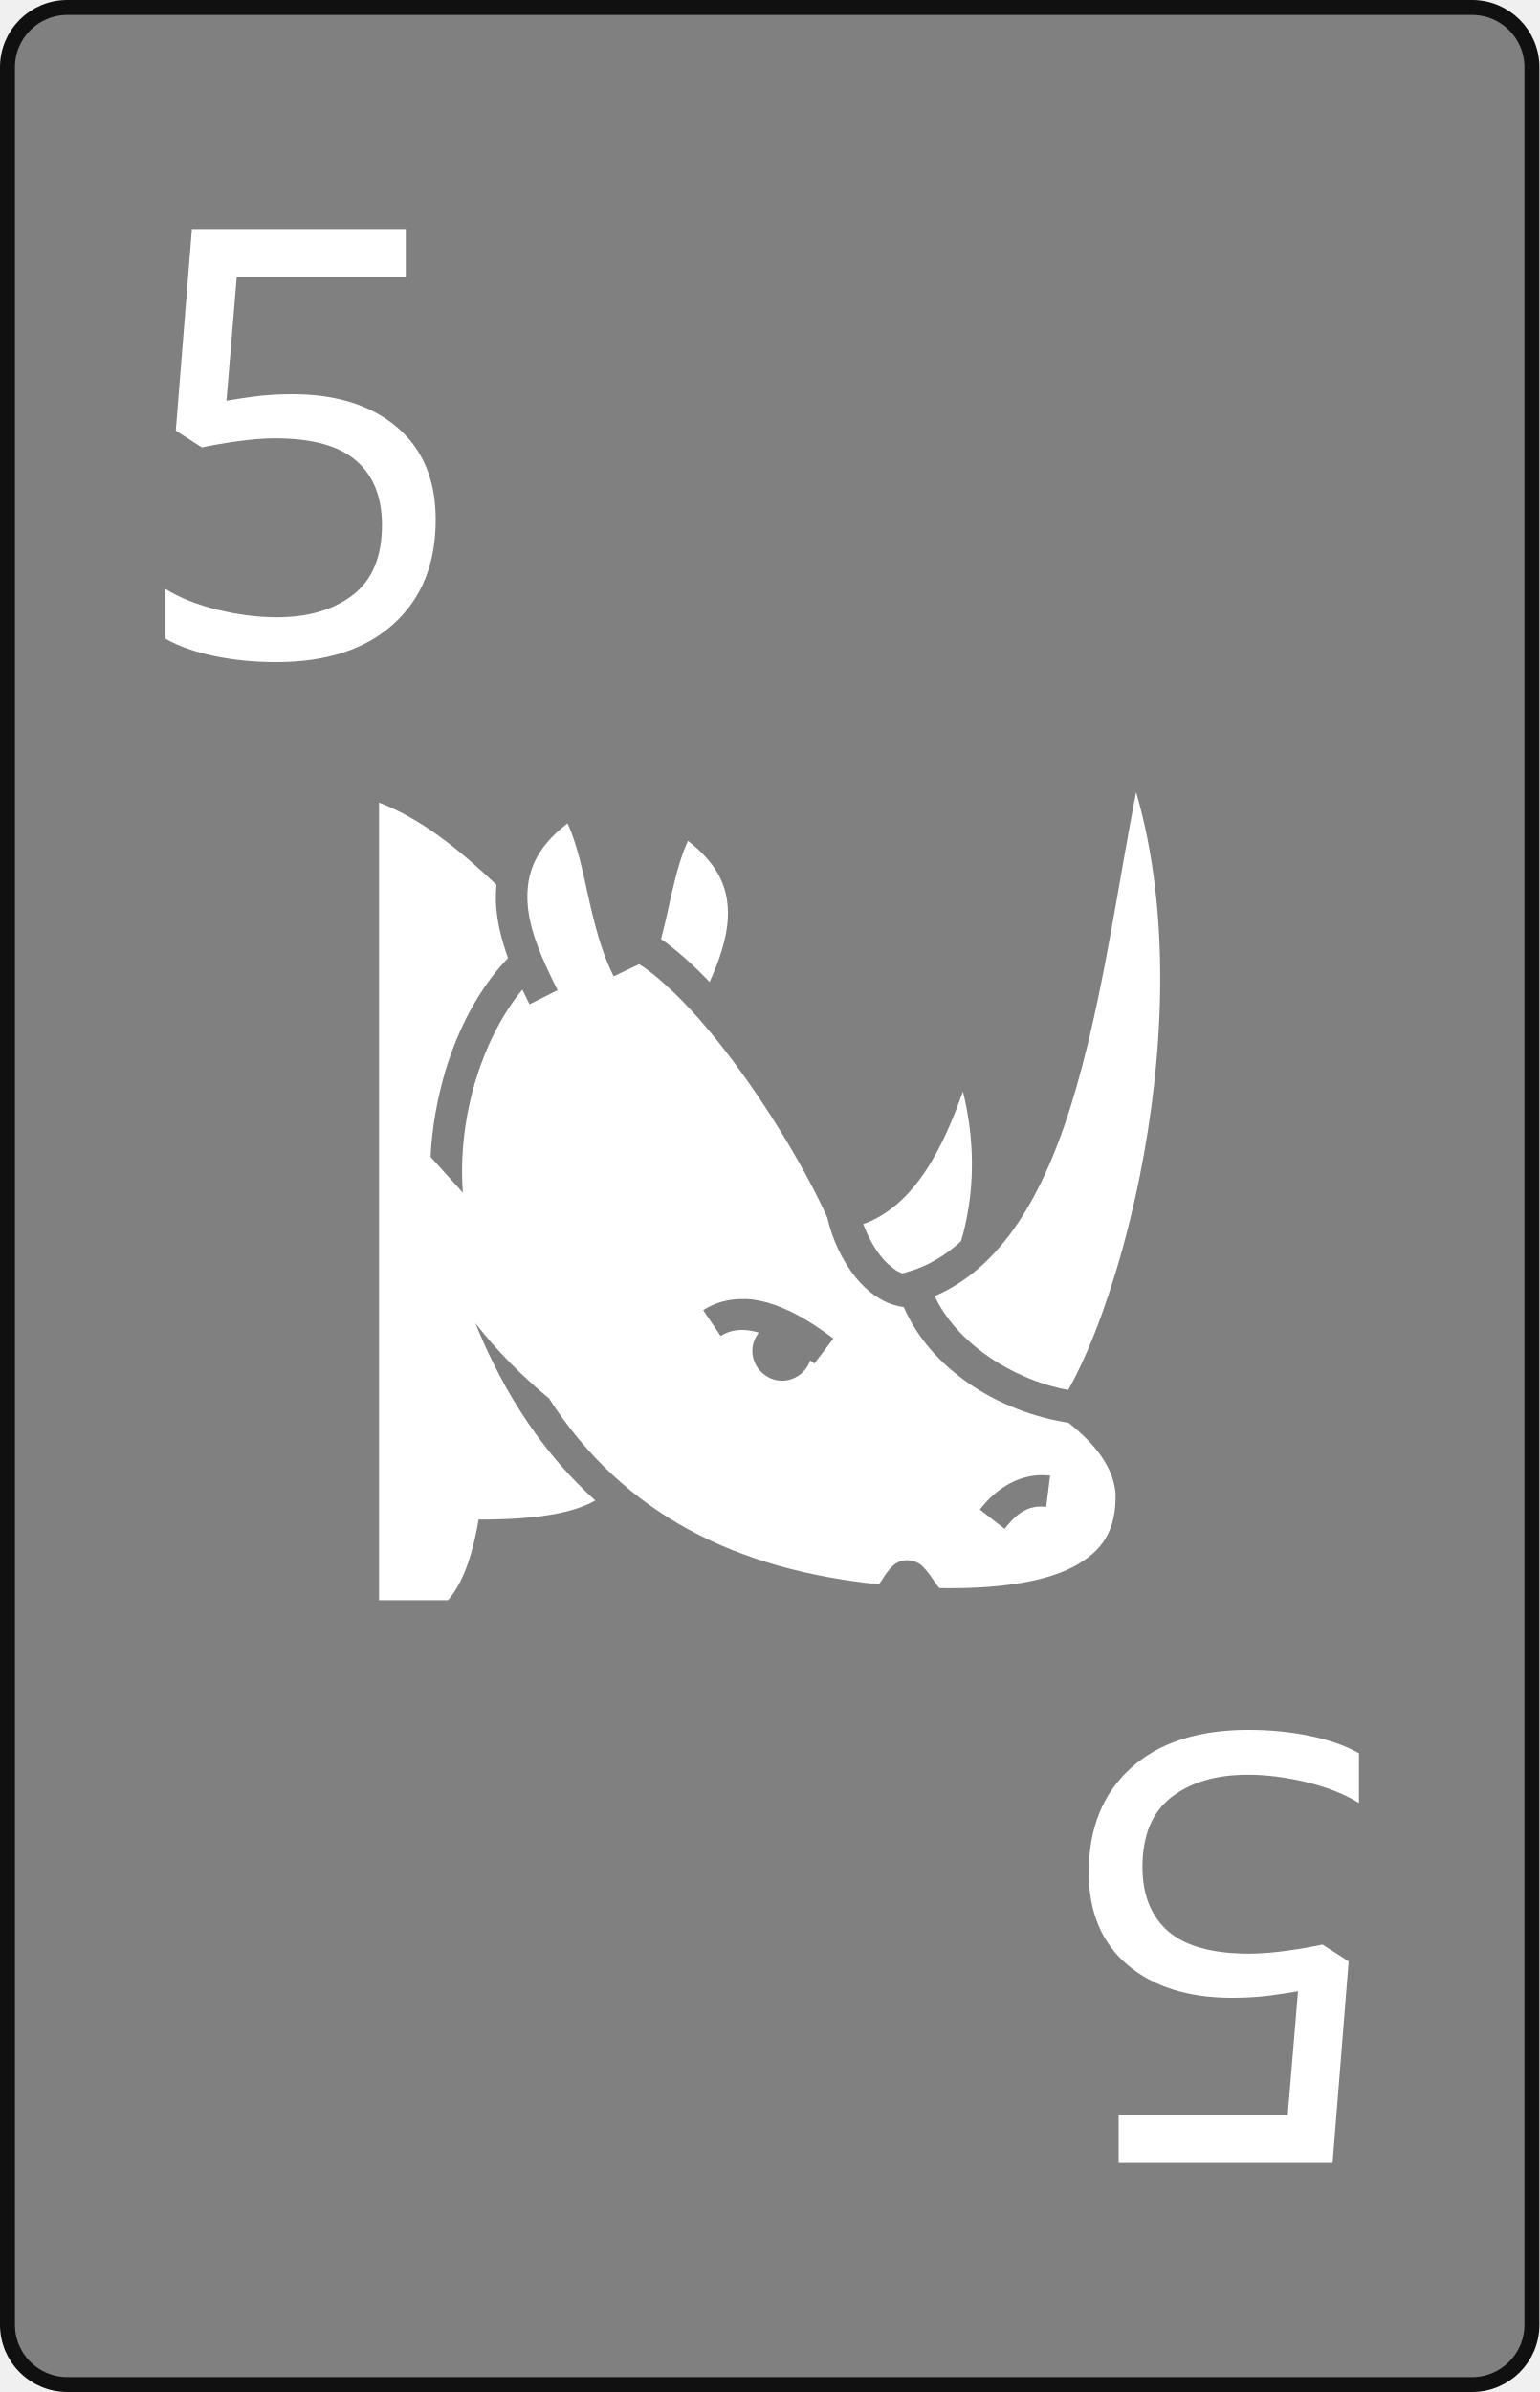
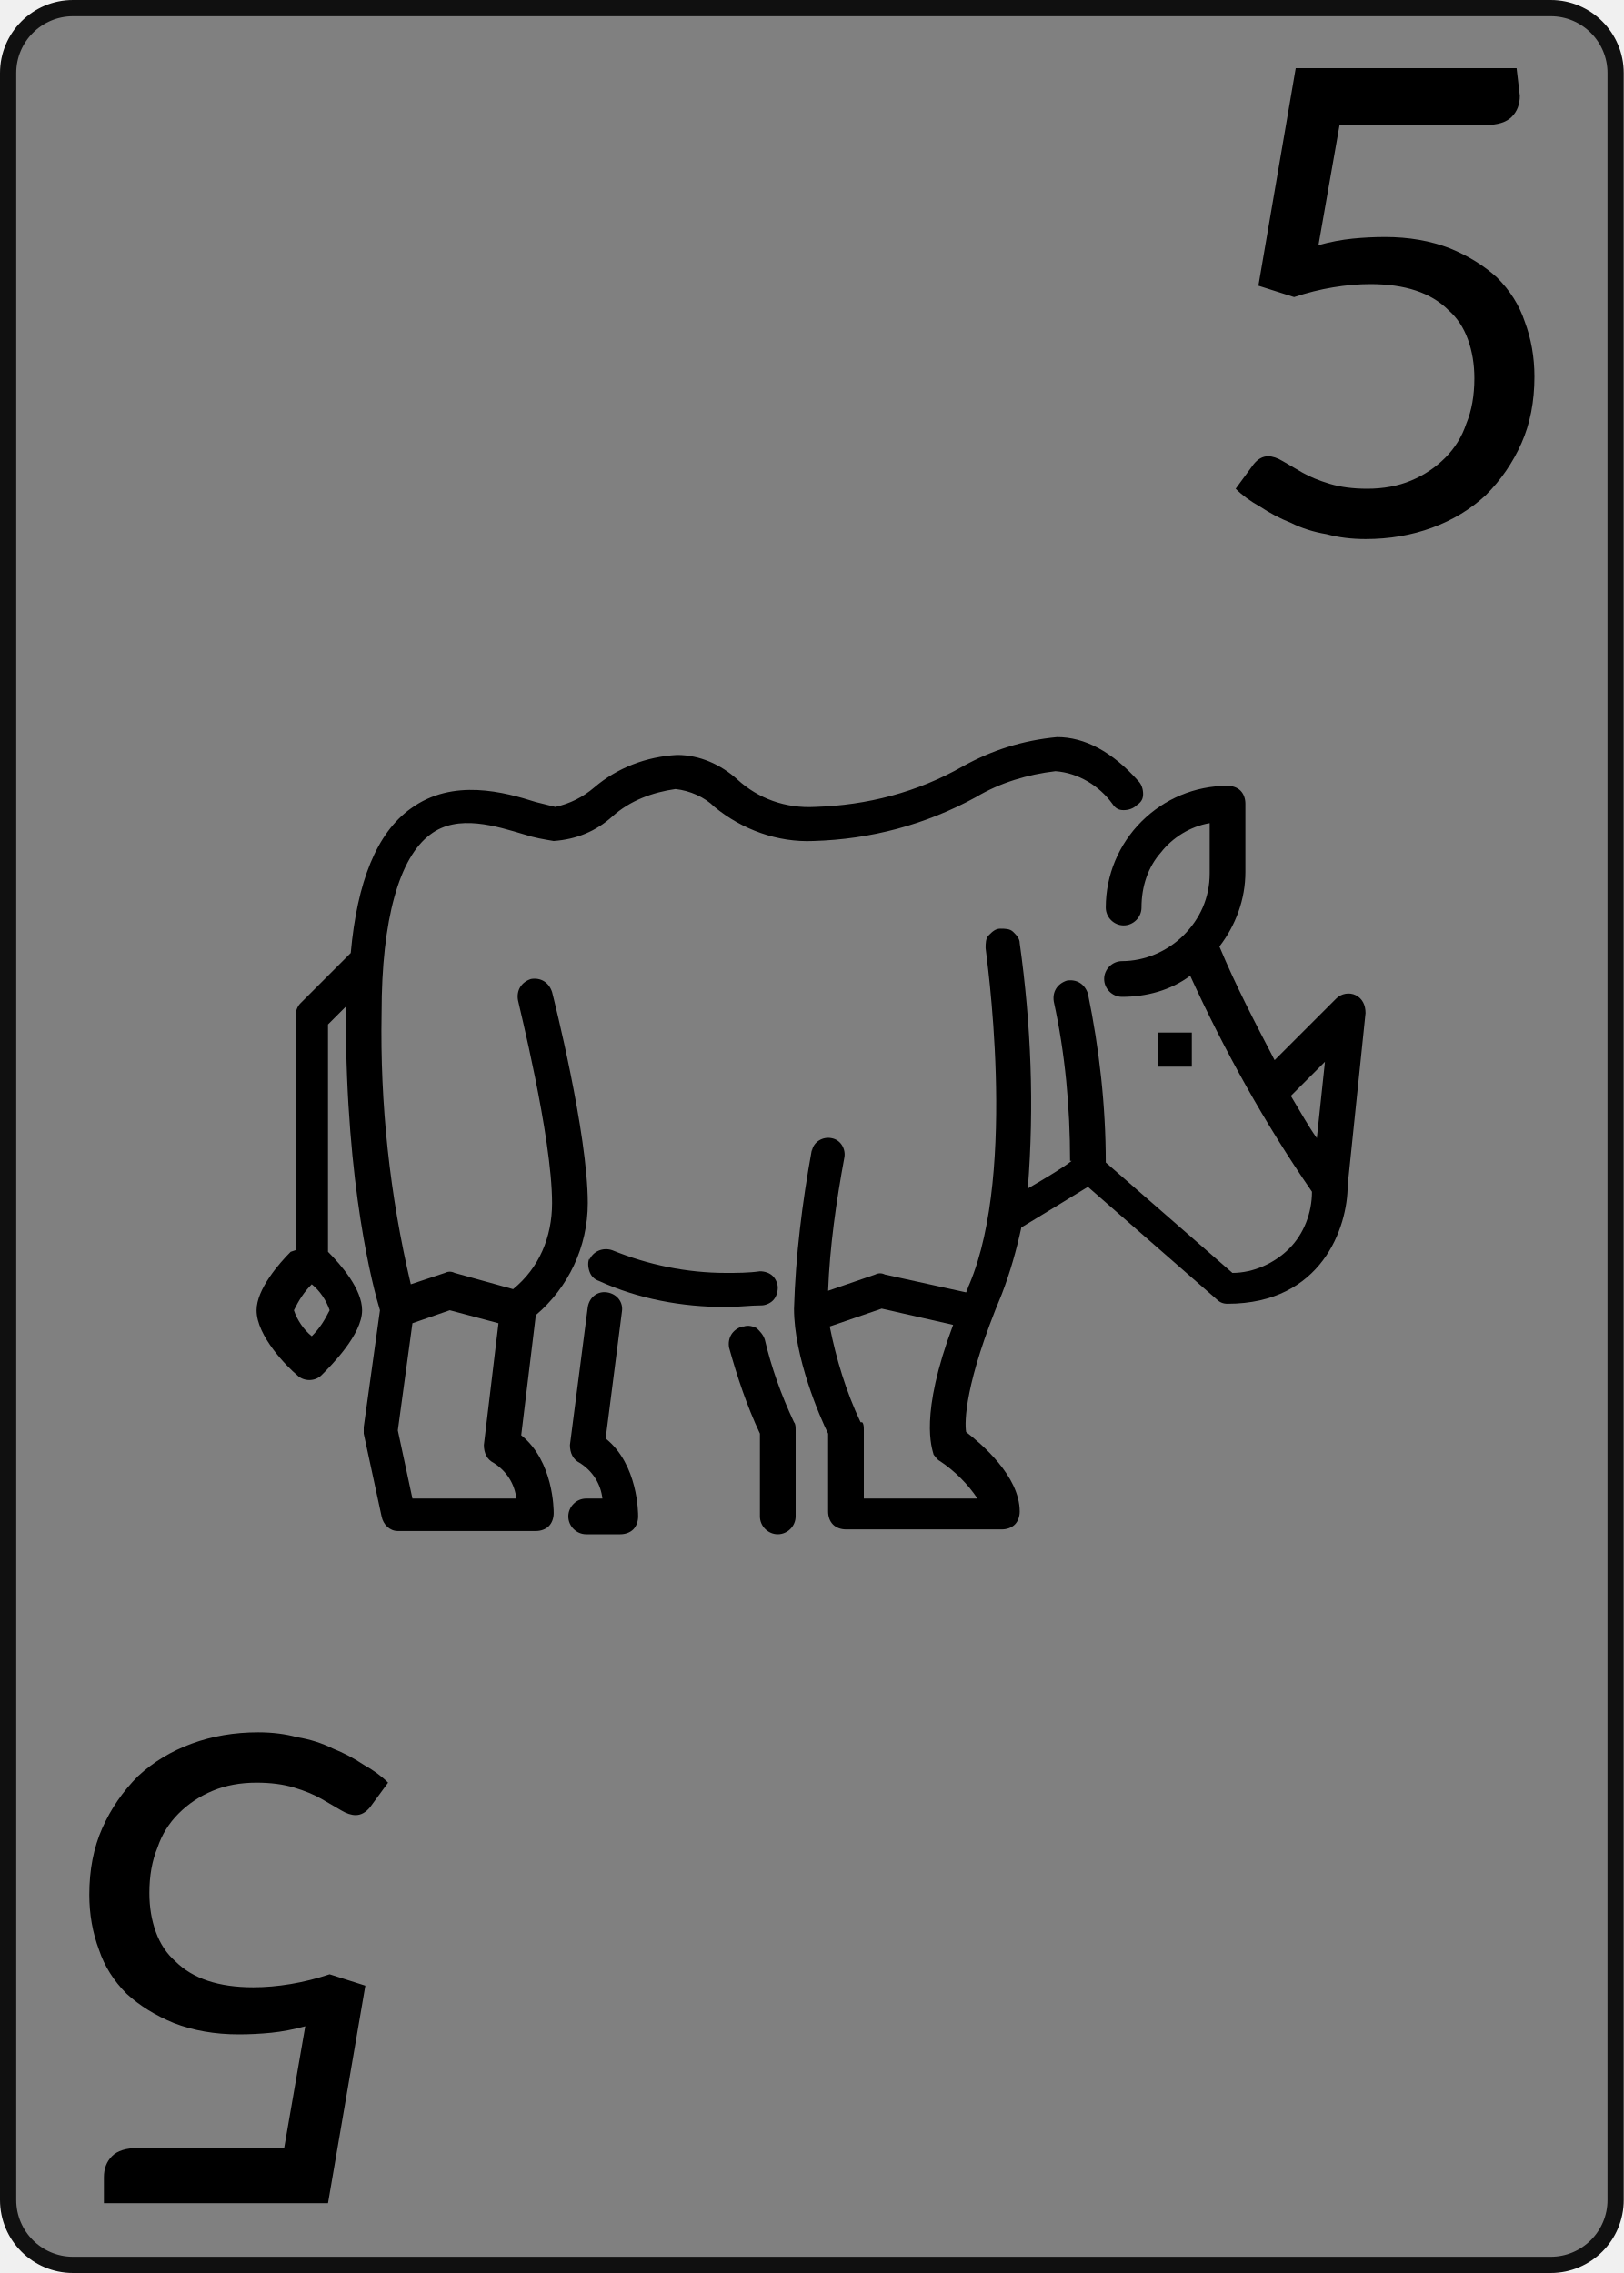
- <svg xmlns="http://www.w3.org/2000/svg" width="103px" height="160px" viewbox="0 0 103 160">
-   <rect x="0.5" y="0.5" width="102px" height="159px" rx="4px" ry="4px" style="fill:#808080;stroke-width:1px;stroke:#101010" />
-   <g transform="translate(20,30)">
-     <text text-anchor="middle" style="dominant-baseline:middle;font:40px sans-serif;fill:#ffffff">5</text>
+ <svg xmlns="http://www.w3.org/2000/svg" width="100px" height="140px" viewbox="0 0 100 140">
+   <rect x="0.5" y="0.5" width="99px" height="139px" rx="4px" ry="4px" style="fill:#808080;stroke-width:1px;stroke:#101010" />
+   <g id="rhino">
+     <path style="fill:#000000;stroke:none" d="m 36.2,92.3 h 0.9 c -0.1,-0.9 -0.6,-1.7 -1.4,-2.2 -0.4,-0.2 -0.6,-0.6 -0.6,-1.1 l 1.1,-8.5 c 0.1,-0.6 0.6,-1.0 1.2,-0.9 0.6,0.1 1.0,0.6 0.9,1.2 l -1.0,7.8 c 2.0,1.6 2.0,4.6 2.0,4.8 0,0.3 -0.1,0.6 -0.3,0.8 -0.2,0.2 -0.5,0.3 -0.8,0.3 h -2.1 c -0.6,0 -1.1,-0.5 -1.1,-1.1 0,-0.6 0.5,-1.1 1.1,-1.1 z" />
+     <path style="fill:#000000;stroke:none" d="m 45.8,81.7 c 0.3,-0.1 0.6,0 0.8,0.1 0.2,0.2 0.4,0.4 0.5,0.7 0.4,1.7 1.0,3.4 1.8,5.1 0.1,0.1 0.1,0.3 0.1,0.5 v 5.3 c 0,0.6 -0.5,1.1 -1.1,1.1 -0.6,0 -1.1,-0.5 -1.1,-1.1 v -5.1 c -0.8,-1.7 -1.4,-3.5 -1.9,-5.3 -0.1,-0.6 0.2,-1.1 0.8,-1.3 z" />
+     <path style="fill:#000000;stroke:none" d="m 36.3,77.6 c 0.2,-0.5 0.8,-0.8 1.4,-0.6 2.2,0.9 4.6,1.4 7.0,1.4 0.7,0 1.4,0 2.1,-0.1 0.3,0 0.6,0.1 0.8,0.3 0.2,0.2 0.3,0.5 0.3,0.7 0,0.3 -0.1,0.6 -0.3,0.8 -0.2,0.2 -0.5,0.3 -0.7,0.3 -0.7,0 -1.4,0.1 -2.2,0.1 -2.7,0 -5.4,-0.5 -7.8,-1.6 -0.3,-0.1 -0.5,-0.3 -0.6,-0.6 -0.1,-0.3 -0.1,-0.6 0,-0.8 z" />
+     <path style="fill:#000000;stroke:none" d="m 50.0,70.9 c 0.1,-0.6 0.7,-0.9 1.2,-0.8 0.6,0.1 0.9,0.7 0.8,1.2 -0.5,2.7 -0.9,5.5 -1.0,8.2 L 53.9,78.5 c 0.2,-0.1 0.4,-0.1 0.6,0 l 5.0,1.1 c 0.1,-0.2 0.1,-0.3 0.2,-0.5 3.0,-7.1 1.0,-20.5 1.0,-20.7 v 0 c 0,-0.3 0,-0.6 0.2,-0.8 0.2,-0.2 0.4,-0.4 0.7,-0.4 0.3,0 0.6,0 0.8,0.2 0.2,0.2 0.4,0.4 0.4,0.7 0.7,5.0 0.9,10.0 0.5,15.1 1.2,-0.7 2.2,-1.3 2.7,-1.7 H 65.9 c 0,-3.3 -0.3,-6.6 -1.0,-9.8 -0.1,-0.6 0.2,-1.1 0.8,-1.3 0.6,-0.1 1.1,0.2 1.3,0.8 0.7,3.4 1.1,6.9 1.1,10.4 l 7.8,6.8 c 1.3,0 2.6,-0.6 3.5,-1.5 0.9,-0.9 1.4,-2.2 1.4,-3.5 -2.9,-4.2 -5.4,-8.7 -7.5,-13.3 -1.2,0.9 -2.7,1.3 -4.2,1.3 -0.6,0 -1.1,-0.5 -1.1,-1.1 0,-0.6 0.5,-1.1 1.1,-1.1 1.4,0 2.8,-0.6 3.8,-1.6 1.0,-1.0 1.6,-2.3 1.6,-3.8 v -3.1 c -1.2,0.2 -2.3,0.9 -3.0,1.8 -0.8,0.9 -1.2,2.1 -1.2,3.4 0,0.6 -0.5,1.1 -1.1,1.1 -0.6,0 -1.1,-0.5 -1.1,-1.1 0,-2.0 0.8,-3.9 2.2,-5.3 1.4,-1.4 3.3,-2.2 5.3,-2.2 0.3,0 0.6,0.1 0.8,0.3 0.2,0.2 0.3,0.5 0.3,0.8 v 4.2 c 0,1.7 -0.6,3.3 -1.6,4.6 1.0,2.4 2.2,4.7 3.4,7.0 l 3.8,-3.8 c 0.3,-0.3 0.8,-0.4 1.2,-0.2 0.4,0.2 0.6,0.6 0.6,1.1 l -1.1,10.6 c 0,2.6 -1.6,7.3 -7.4,7.3 -0.3,0 -0.5,-0.1 -0.7,-0.3 l -7.9,-6.9 c -0.8,0.5 -2.3,1.4 -4.1,2.5 -0.3,1.4 -0.7,2.8 -1.2,4.1 -2.3,5.5 -2.3,7.9 -2.2,8.5 0.9,0.7 3.3,2.7 3.3,4.9 v 0 c 0,0.3 -0.1,0.6 -0.3,0.8 -0.2,0.2 -0.5,0.3 -0.8,0.3 h -9.6 c -0.3,0 -0.6,-0.1 -0.8,-0.3 -0.2,-0.2 -0.3,-0.5 -0.3,-0.8 V 88.3 c -0.5,-1.0 -2.1,-4.7 -2.1,-7.7 0.1,-3.3 0.5,-6.5 1.1,-9.8 z m 29.5,-3.4 c 0.6,1.0 1.1,1.9 1.6,2.6 l 0.5,-4.7 z M 53.1,87.6 c 0.1,0.1 0.1,0.3 0.1,0.5 v 4.2 H 60.2 C 59.6,91.4 58.8,90.6 57.9,90.0 57.7,89.9 57.6,89.7 57.5,89.6 57.4,89.2 56.6,87.2 58.7,81.6 l -4.4,-1.0 -3.2,1.1 c 0.4,2.0 1.0,4.0 1.9,5.9 z" />
+     <path style="fill:#000000;stroke:none" d="M 18.2,77.0 V 62.6 c 0,-0.3 0.1,-0.6 0.3,-0.8 l 3.1,-3.1 c 0.4,-4.4 1.6,-7.4 3.7,-8.9 2.6,-1.9 5.8,-1.0 7.7,-0.4 v 0 c 0.4,0.1 0.8,0.2 1.2,0.3 0.9,-0.2 1.7,-0.6 2.4,-1.2 1.4,-1.2 3.2,-1.9 5.1,-2.0 1.4,0 2.7,0.6 3.7,1.5 1.3,1.2 3.0,1.8 4.8,1.7 3.2,-0.1 6.3,-0.9 9.1,-2.5 1.8,-1.0 3.7,-1.6 5.8,-1.8 1.7,0 3.4,0.9 5.0,2.7 0.2,0.2 0.3,0.5 0.3,0.8 0,0.3 -0.1,0.5 -0.4,0.7 -0.2,0.2 -0.5,0.3 -0.8,0.3 -0.3,0 -0.5,-0.1 -0.7,-0.4 -0.8,-1.1 -2.1,-1.9 -3.5,-2.0 -1.7,0.2 -3.4,0.7 -4.9,1.6 -3.1,1.7 -6.5,2.6 -10.0,2.7 -2.2,0.1 -4.4,-0.7 -6.1,-2.1 -0.6,-0.6 -1.5,-1.0 -2.4,-1.1 -1.4,0.2 -2.8,0.7 -3.9,1.7 -1.0,0.9 -2.2,1.4 -3.6,1.5 -0.6,-0.1 -1.2,-0.2 -1.8,-0.4 -1.7,-0.5 -4.1,-1.3 -5.8,0 -1.9,1.4 -3.0,5.2 -3.0,11.0 -0.1,5.6 0.5,11.2 1.8,16.7 l 2.1,-0.7 v 0 c 0.2,-0.1 0.4,-0.1 0.6,0 l 3.6,1.0 v 0 c 1.6,-1.3 2.4,-3.2 2.4,-5.3 0,-4.1 -2.1,-12.4 -2.1,-12.5 -0.1,-0.6 0.2,-1.1 0.8,-1.3 0.6,-0.1 1.1,0.2 1.3,0.8 0.1,0.4 2.2,8.7 2.2,13.0 0,2.7 -1.2,5.2 -3.2,6.9 l -0.9,7.4 c 2.0,1.6 2.0,4.6 2.0,4.8 0,0.3 -0.1,0.6 -0.3,0.8 -0.2,0.2 -0.5,0.3 -0.8,0.3 h -8.5 c -0.5,0 -0.9,-0.4 -1.0,-0.9 L 22.4,88.3 c 0,-0.1 0,-0.2 0,-0.4 l 1.0,-7.2 c -0.4,-1.3 -2.1,-7.6 -2.1,-18.1 0,-0.2 0,-0.4 0,-0.6 l -1.1,1.1 v 14.0 c 0.8,0.8 2.1,2.3 2.1,3.6 0,1.5 -1.9,3.4 -2.5,4.0 -0.4,0.4 -1.1,0.4 -1.5,0 -0.6,-0.5 -2.5,-2.4 -2.5,-4.0 0,-1.3 1.4,-2.9 2.1,-3.6 z m 7.2,15.3 h 6.4 c -0.1,-0.9 -0.6,-1.7 -1.4,-2.2 -0.4,-0.2 -0.6,-0.6 -0.6,-1.1 l 0.9,-7.5 -3.0,-0.8 -2.3,0.8 -0.9,6.6 z M 19.2,82.3 c 0.5,-0.5 0.8,-1.0 1.1,-1.6 -0.2,-0.6 -0.6,-1.2 -1.1,-1.6 -0.5,0.5 -0.8,1.0 -1.1,1.6 0.2,0.6 0.6,1.2 1.1,1.6 z" />
+     <path style="fill:#000000;stroke:none" d="m 73.4,63.6 h -2.1 v 2.1 h 2.1 z" />
  </g>
-   <g transform="translate(82,130) rotate(180)">
-     <text text-anchor="middle" style="dominant-baseline:middle;font:40px sans-serif;fill:#ffffff">5</text>
-   </g>
-   <path style="fill:#ffffff;stroke:none" d="m 76.02,52.965 c -1.1,5.59 -2.02,12.33 -3.62,18.38 -0.97,3.7 -2.2,7.14 -3.95,9.94 -1.51,2.41 -3.44,4.35 -5.91,5.41 1.4,3.03 5.05,5.55 8.93,6.28 0.41,-0.72 0.85,-1.6 1.29,-2.63 1.27,-2.94 2.56,-7.02 3.49,-11.62 1.62,-8.02 2.13,-17.65 -0.24,-25.76 z m -50.66,0.72 v 53.35 h 4.62 c 0.89,-1.05 1.57,-2.63 2.04,-5.39 4.26,0 6.49,-0.52 7.81,-1.28 -3.3,-2.98 -6.02,-6.89 -8.02,-11.86 1.36,1.76 3.01,3.45 4.92,5.03 5.04,7.82 12.59,11.47 22.08,12.44 0.06,-0.08 0.11,-0.15 0.2,-0.29 0.13,-0.21 0.28,-0.45 0.5,-0.71 0.21,-0.25 0.58,-0.65 1.27,-0.61 0.66,0.04 0.96,0.4 1.18,0.66 0.22,0.25 0.39,0.51 0.55,0.74 0.14,0.2 0.25,0.36 0.34,0.46 3.89,0.07 6.98,-0.39 8.94,-1.41 1.98,-1.04 2.91,-2.45 2.85,-4.95 -0.17,-1.74 -1.32,-3.24 -3.15,-4.7 -4.76,-0.73 -9.26,-3.64 -11.02,-7.74 -1.29,-0.15 -2.39,-0.97 -3.21,-1.97 -0.94,-1.16 -1.59,-2.62 -1.91,-4.02 -1.24,-2.78 -3.86,-7.32 -6.82,-11.14 -1.48,-1.92 -3.06,-3.66 -4.56,-4.91 -0.41,-0.34 -0.81,-0.64 -1.2,-0.89 l -1.71,0.81 c -1.04,-2.06 -1.5,-4.48 -1.97,-6.57 -0.33,-1.51 -0.72,-2.83 -1.12,-3.66 -2.2,1.69 -2.74,3.38 -2.68,5.16 0.07,1.98 1.08,4.13 2.02,6 l -1.88,0.94 c -0.15,-0.31 -0.32,-0.64 -0.48,-0.98 -1.29,1.55 -2.37,3.64 -3.09,5.95 -0.75,2.43 -1.08,5.1 -0.89,7.63 l -2.16,-2.39 c 0.09,-1.99 0.46,-3.98 1.02,-5.85 0.85,-2.78 2.19,-5.3 3.92,-7.19 0.08,-0.08 0.16,-0.17 0.24,-0.26 -0.42,-1.18 -0.76,-2.44 -0.81,-3.77 -0.01,-0.38 0,-0.75 0.04,-1.13 -2.47,-2.34 -5.01,-4.41 -7.86,-5.5 z m 20.67,2.56 c -0.4,0.83 -0.78,2.14 -1.12,3.65 -0.2,0.93 -0.42,1.92 -0.68,2.92 0.38,0.26 0.76,0.56 1.13,0.87 0.71,0.59 1.42,1.27 2.12,2 0.63,-1.41 1.16,-2.89 1.22,-4.31 0.07,-1.74 -0.47,-3.44 -2.67,-5.13 z m 18.41,16.74 c -0.64,1.77 -1.39,3.66 -2.53,5.37 -0.89,1.34 -2.02,2.53 -3.51,3.26 -0.2,0.1 -0.42,0.19 -0.64,0.26 0.29,0.79 0.71,1.58 1.2,2.18 0.14,0.18 0.29,0.34 0.44,0.48 l 0.51,0.41 c 0.15,0.1 0.31,0.17 0.46,0.23 l 0.37,-0.1 c 1.34,-0.39 2.51,-1.09 3.56,-2.05 0.12,-0.41 0.24,-0.85 0.33,-1.31 0.52,-2.42 0.62,-5.4 -0.21,-8.74 z m -14.68,13.9 c 0.71,0.01 1.42,0.17 2.08,0.4 1.5,0.53 2.85,1.44 3.92,2.25 l -1.27,1.67 c -0.09,-0.07 -0.18,-0.14 -0.28,-0.21 -0.26,0.78 -1.01,1.36 -1.88,1.36 -1.08,0 -1.99,-0.9 -1.99,-1.99 0,-0.46 0.16,-0.88 0.43,-1.23 -0.97,-0.28 -1.80,-0.25 -2.55,0.23 l -1.17,-1.73 c 0.75,-0.49 1.58,-0.71 2.4,-0.74 0.1,0 0.20,0 0.30,0 z m 19.98,11.79 c 0.17,0 0.34,0.01 0.52,0.03 l -0.26,2.09 c -1.07,-0.13 -1.87,0.29 -2.78,1.47 l -1.66,-1.29 c 1.03,-1.33 2.42,-2.25 4.02,-2.3 0.05,0 0.11,0 0.17,0 z" />
+   <path id="number-top-right" style="fill:#000000;stroke:none" d="m 93.6,5.9 q 0,0.8 -0.5,1.3 -0.5,0.5 -1.6,0.5 h -9 L 81.2,15.1 q 1.1,-0.3 2.1,-0.4 1.0,-0.1 2.0,-0.1 2.2,0 4.0,0.7 1.7,0.7 2.9,1.8 1.2,1.2 1.7,2.7 0.6,1.6 0.6,3.4 0,2.3 -0.8,4.1 -0.8,1.8 -2.2,3.2 -1.4,1.3 -3.3,2.0 -1.9,0.7 -4.1,0.7 -1.3,0 -2.4,-0.3 -1.2,-0.2 -2.2,-0.7 -1.0,-0.4 -1.9,-1.0 -0.9,-0.5 -1.5,-1.1 l 1.1,-1.5 q 0.4,-0.5 0.9,-0.5 0.4,0 0.9,0.3 0.5,0.3 1.2,0.7 0.7,0.4 1.7,0.7 1.0,0.3 2.3,0.3 1.5,0 2.7,-0.5 1.2,-0.5 2.1,-1.4 0.9,-0.9 1.3,-2.1 0.5,-1.2 0.5,-2.8 0,-1.3 -0.4,-2.4 -0.4,-1.1 -1.2,-1.8 -0.8,-0.8 -2.0,-1.2 -1.2,-0.4 -2.8,-0.4 -1.1,0 -2.3,0.2 -1.2,0.2 -2.4,0.6 l -2.2,-0.7 2.3,-13.4 h 13.6 z" />
+   <path id="number-bottom-left" style="fill:#000000;stroke:none" d="m 6.4,134.1 q 0,-0.8 0.5,-1.3 0.5,-0.5 1.6,-0.5 h 9 l 1.3,-7.5 q -1.1,0.3 -2.1,0.4 -1.0,0.1 -2.0,0.1 -2.2,0 -4.0,-0.7 -1.7,-0.7 -2.9,-1.8 -1.2,-1.2 -1.7,-2.7 -0.6,-1.6 -0.6,-3.4 0,-2.3 0.8,-4.1 0.8,-1.8 2.2,-3.2 1.4,-1.3 3.3,-2.0 1.9,-0.7 4.1,-0.7 1.3,0 2.4,0.3 1.2,0.2 2.2,0.7 1,0.4 1.9,1.0 0.9,0.5 1.5,1.1 l -1.1,1.5 q -0.4,0.5 -0.9,0.5 -0.4,0 -0.9,-0.3 -0.5,-0.3 -1.2,-0.7 -0.7,-0.4 -1.7,-0.7 -1.0,-0.3 -2.3,-0.3 -1.5,0 -2.7,0.5 -1.2,0.5 -2.1,1.4 -0.9,0.9 -1.3,2.1 -0.5,1.2 -0.5,2.8 0,1.3 0.4,2.4 0.4,1.1 1.2,1.8 0.8,0.8 2.0,1.2 1.2,0.4 2.8,0.4 1.1,0 2.3,-0.2 1.2,-0.2 2.4,-0.6 l 2.2,0.7 -2.3,13.4 H 6.4 Z" />
</svg>
